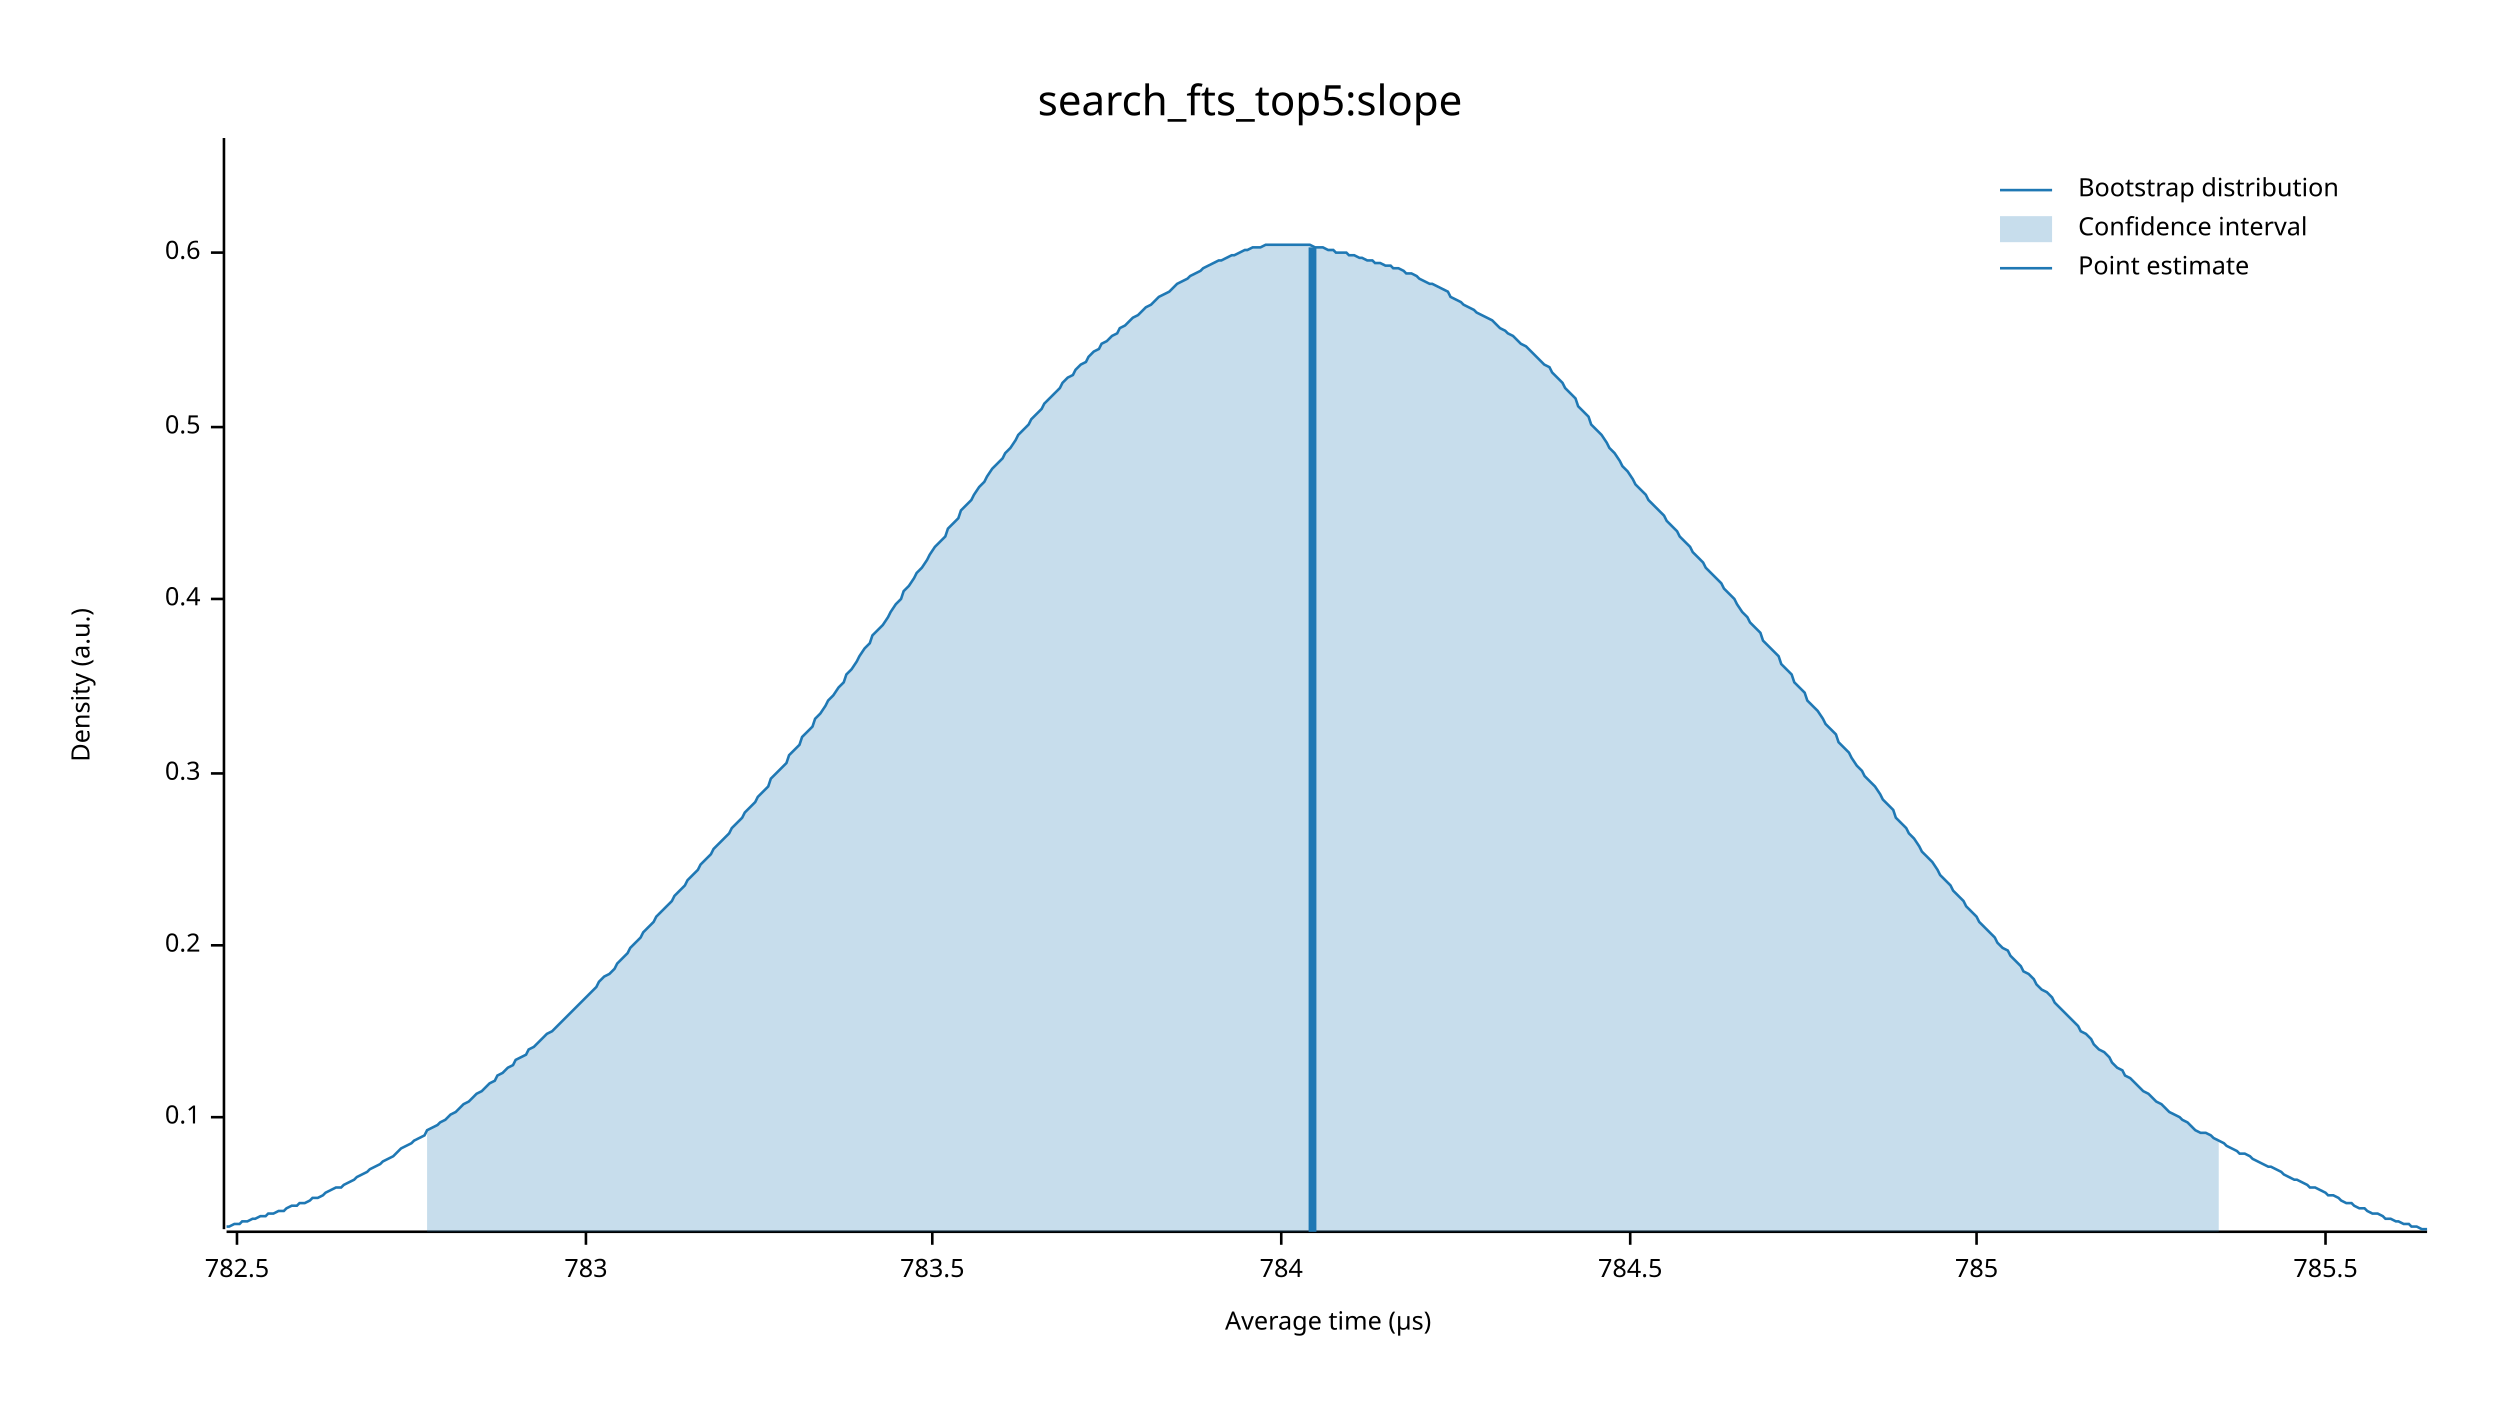
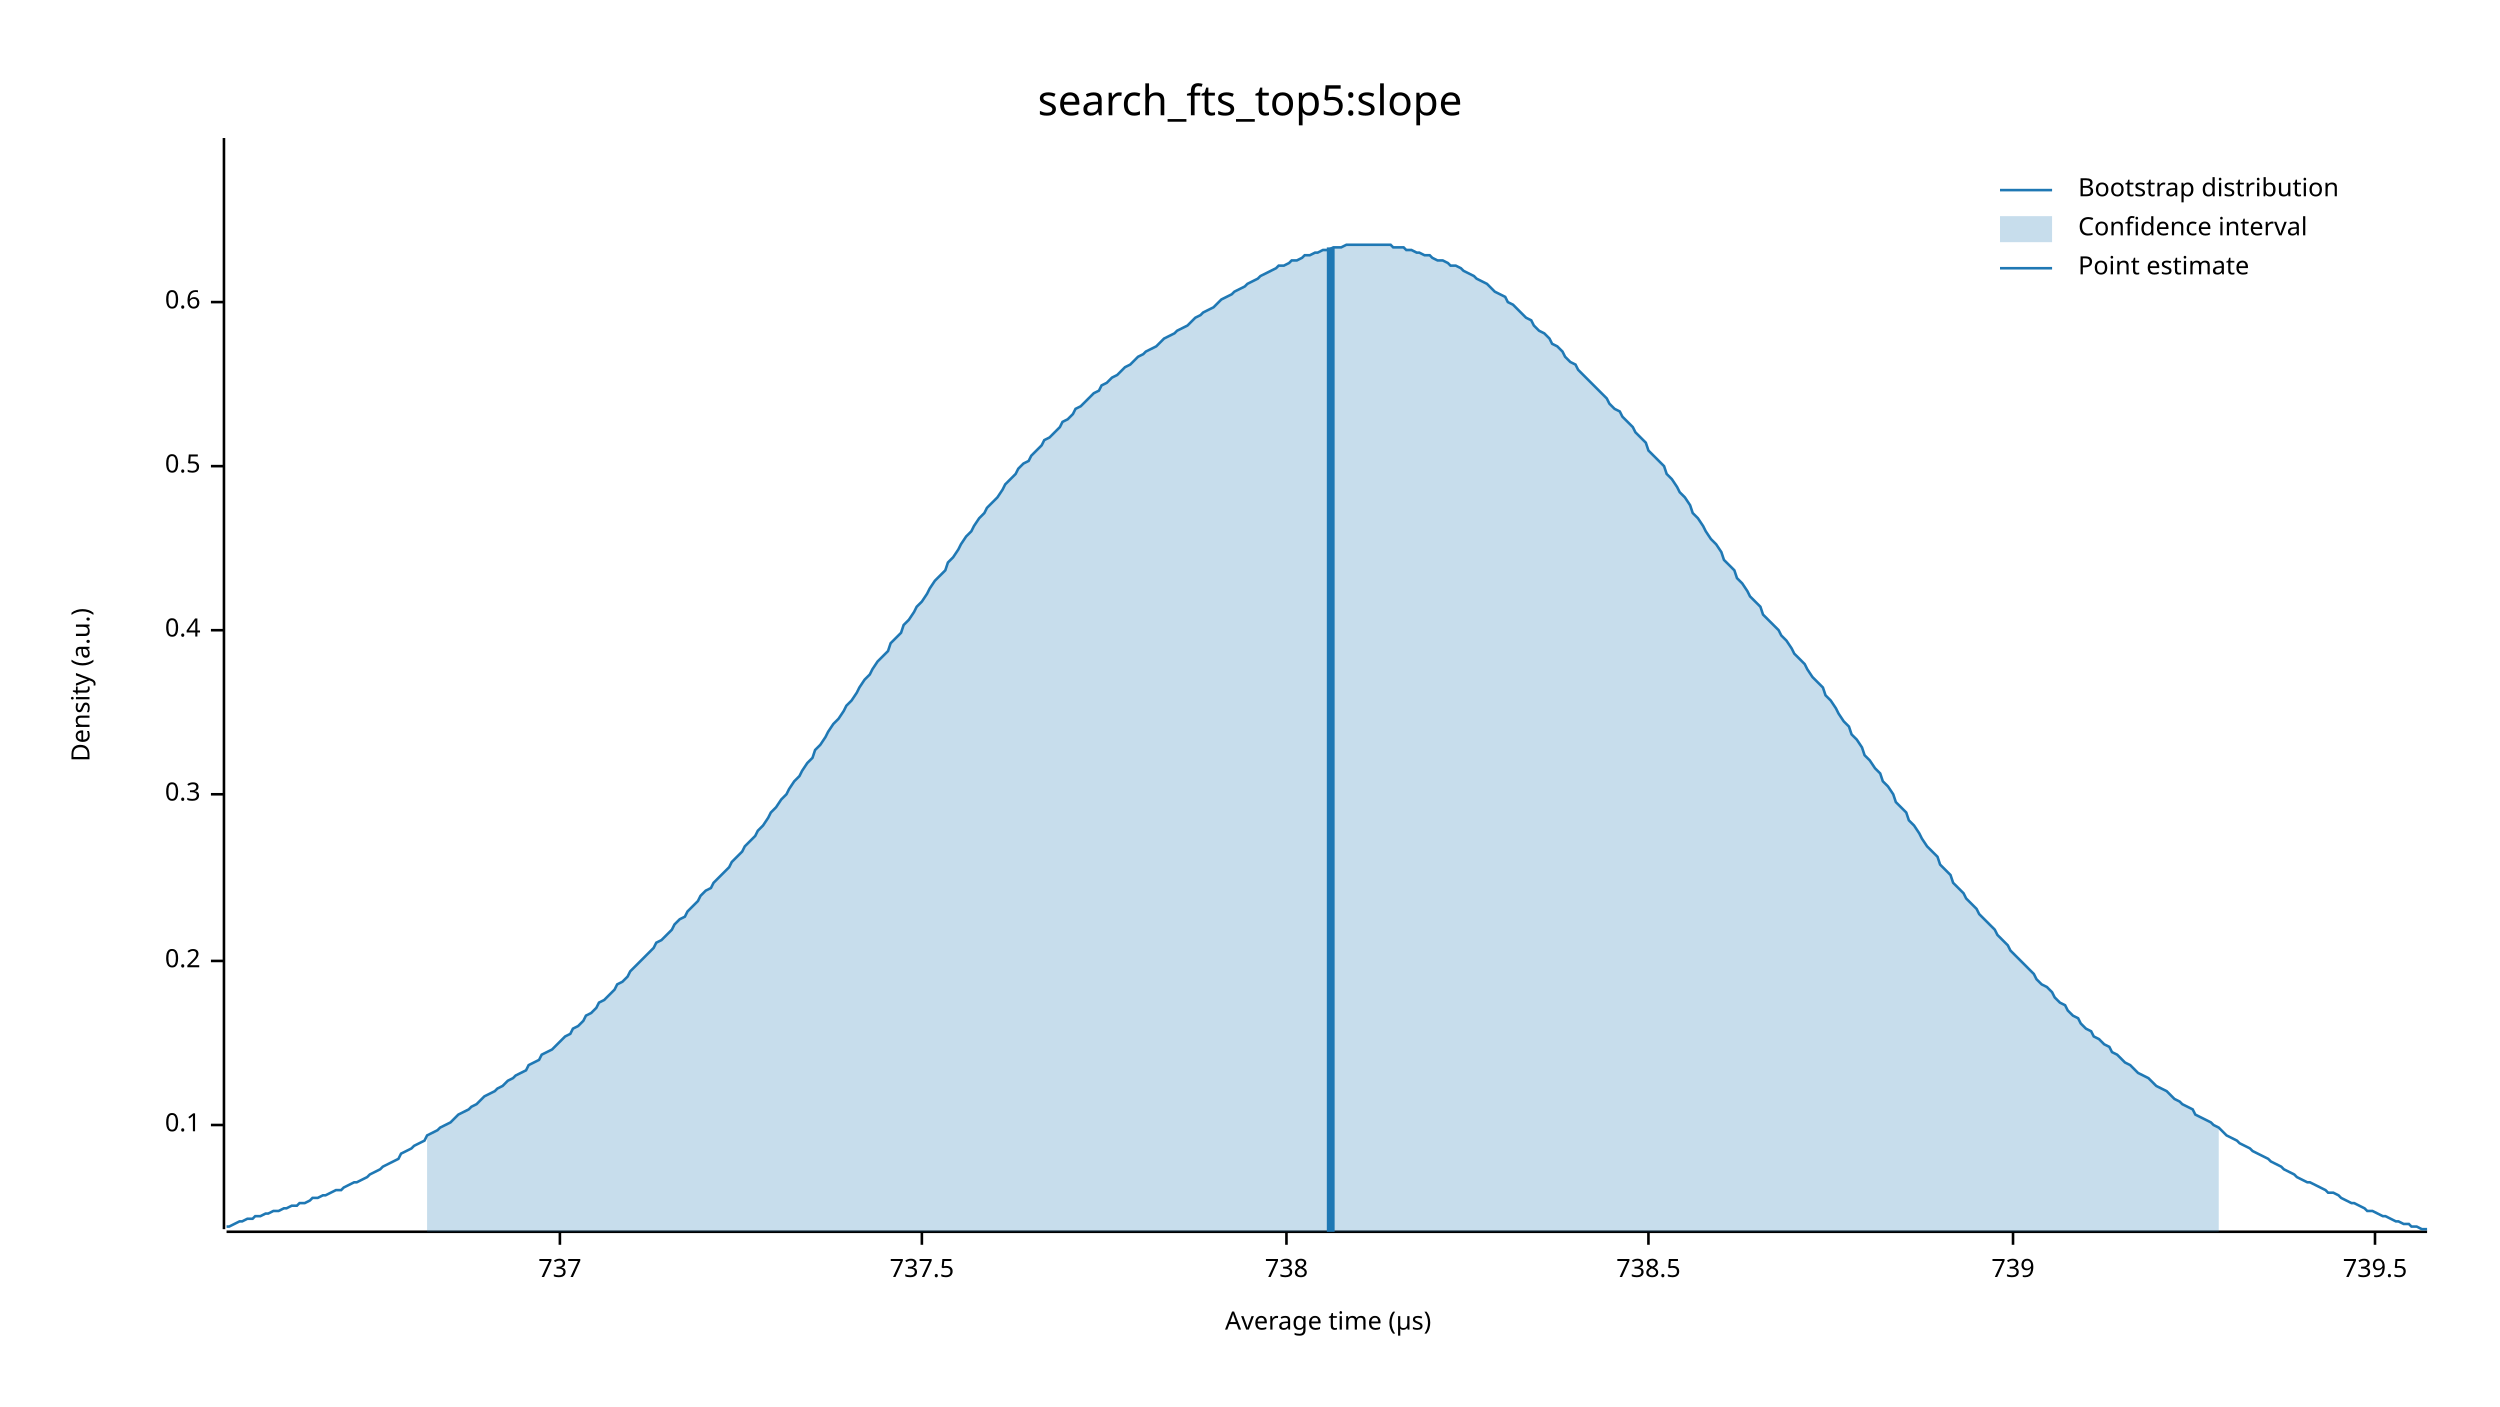
<svg xmlns="http://www.w3.org/2000/svg" width="960" height="540" viewBox="0 0 960 540">
  <text x="480" y="32" dy="0.76em" text-anchor="middle" font-family="sans-serif" font-size="16.129" opacity="1" fill="#000000">
search_fts_top5:slope
</text>
  <text x="27" y="263" dy="0.76em" text-anchor="middle" font-family="sans-serif" font-size="9.677" opacity="1" fill="#000000" transform="rotate(270, 27, 263)">
Density (a.u.)
</text>
  <text x="510" y="513" dy="-0.5ex" text-anchor="middle" font-family="sans-serif" font-size="9.677" opacity="1" fill="#000000">
Average time (µs)
</text>
  <polyline fill="none" opacity="1" stroke="#000000" stroke-width="1" points="86,53 86,472 " />
-   <text x="77" y="429" dy="0.5ex" text-anchor="end" font-family="sans-serif" font-size="9.677" opacity="1" fill="#000000">
+   <text x="77" y="432" dy="0.5ex" text-anchor="end" font-family="sans-serif" font-size="9.677" opacity="1" fill="#000000">
0.1
</text>
-   <polyline fill="none" opacity="1" stroke="#000000" stroke-width="1" points="81,429 86,429 " />
-   <text x="77" y="363" dy="0.5ex" text-anchor="end" font-family="sans-serif" font-size="9.677" opacity="1" fill="#000000">
+   <polyline fill="none" opacity="1" stroke="#000000" stroke-width="1" points="81,432 86,432 " />
+   <text x="77" y="369" dy="0.5ex" text-anchor="end" font-family="sans-serif" font-size="9.677" opacity="1" fill="#000000">
0.2
</text>
-   <polyline fill="none" opacity="1" stroke="#000000" stroke-width="1" points="81,363 86,363 " />
-   <text x="77" y="297" dy="0.5ex" text-anchor="end" font-family="sans-serif" font-size="9.677" opacity="1" fill="#000000">
+   <polyline fill="none" opacity="1" stroke="#000000" stroke-width="1" points="81,369 86,369 " />
+   <text x="77" y="305" dy="0.5ex" text-anchor="end" font-family="sans-serif" font-size="9.677" opacity="1" fill="#000000">
0.3
</text>
-   <polyline fill="none" opacity="1" stroke="#000000" stroke-width="1" points="81,297 86,297 " />
-   <text x="77" y="230" dy="0.5ex" text-anchor="end" font-family="sans-serif" font-size="9.677" opacity="1" fill="#000000">
+   <polyline fill="none" opacity="1" stroke="#000000" stroke-width="1" points="81,305 86,305 " />
+   <text x="77" y="242" dy="0.5ex" text-anchor="end" font-family="sans-serif" font-size="9.677" opacity="1" fill="#000000">
0.4
</text>
-   <polyline fill="none" opacity="1" stroke="#000000" stroke-width="1" points="81,230 86,230 " />
-   <text x="77" y="164" dy="0.5ex" text-anchor="end" font-family="sans-serif" font-size="9.677" opacity="1" fill="#000000">
+   <polyline fill="none" opacity="1" stroke="#000000" stroke-width="1" points="81,242 86,242 " />
+   <text x="77" y="179" dy="0.5ex" text-anchor="end" font-family="sans-serif" font-size="9.677" opacity="1" fill="#000000">
0.5
</text>
-   <polyline fill="none" opacity="1" stroke="#000000" stroke-width="1" points="81,164 86,164 " />
-   <text x="77" y="97" dy="0.5ex" text-anchor="end" font-family="sans-serif" font-size="9.677" opacity="1" fill="#000000">
+   <polyline fill="none" opacity="1" stroke="#000000" stroke-width="1" points="81,179 86,179 " />
+   <text x="77" y="116" dy="0.5ex" text-anchor="end" font-family="sans-serif" font-size="9.677" opacity="1" fill="#000000">
0.6
</text>
-   <polyline fill="none" opacity="1" stroke="#000000" stroke-width="1" points="81,97 86,97 " />
+   <polyline fill="none" opacity="1" stroke="#000000" stroke-width="1" points="81,116 86,116 " />
  <polyline fill="none" opacity="1" stroke="#000000" stroke-width="1" points="87,473 932,473 " />
-   <text x="91" y="483" dy="0.76em" text-anchor="middle" font-family="sans-serif" font-size="9.677" opacity="1" fill="#000000">
- 782.5
+   <text x="215" y="483" dy="0.76em" text-anchor="middle" font-family="sans-serif" font-size="9.677" opacity="1" fill="#000000">
+ 737
</text>
-   <polyline fill="none" opacity="1" stroke="#000000" stroke-width="1" points="91,473 91,478 " />
-   <text x="225" y="483" dy="0.76em" text-anchor="middle" font-family="sans-serif" font-size="9.677" opacity="1" fill="#000000">
- 783
+   <polyline fill="none" opacity="1" stroke="#000000" stroke-width="1" points="215,473 215,478 " />
+   <text x="354" y="483" dy="0.76em" text-anchor="middle" font-family="sans-serif" font-size="9.677" opacity="1" fill="#000000">
+ 737.5
</text>
-   <polyline fill="none" opacity="1" stroke="#000000" stroke-width="1" points="225,473 225,478 " />
-   <text x="358" y="483" dy="0.76em" text-anchor="middle" font-family="sans-serif" font-size="9.677" opacity="1" fill="#000000">
- 783.5
+   <polyline fill="none" opacity="1" stroke="#000000" stroke-width="1" points="354,473 354,478 " />
+   <text x="494" y="483" dy="0.76em" text-anchor="middle" font-family="sans-serif" font-size="9.677" opacity="1" fill="#000000">
+ 738
</text>
-   <polyline fill="none" opacity="1" stroke="#000000" stroke-width="1" points="358,473 358,478 " />
-   <text x="492" y="483" dy="0.76em" text-anchor="middle" font-family="sans-serif" font-size="9.677" opacity="1" fill="#000000">
- 784
+   <polyline fill="none" opacity="1" stroke="#000000" stroke-width="1" points="494,473 494,478 " />
+   <text x="633" y="483" dy="0.76em" text-anchor="middle" font-family="sans-serif" font-size="9.677" opacity="1" fill="#000000">
+ 738.5
</text>
-   <polyline fill="none" opacity="1" stroke="#000000" stroke-width="1" points="492,473 492,478 " />
-   <text x="626" y="483" dy="0.76em" text-anchor="middle" font-family="sans-serif" font-size="9.677" opacity="1" fill="#000000">
- 784.5
+   <polyline fill="none" opacity="1" stroke="#000000" stroke-width="1" points="633,473 633,478 " />
+   <text x="773" y="483" dy="0.76em" text-anchor="middle" font-family="sans-serif" font-size="9.677" opacity="1" fill="#000000">
+ 739
</text>
-   <polyline fill="none" opacity="1" stroke="#000000" stroke-width="1" points="626,473 626,478 " />
-   <text x="759" y="483" dy="0.76em" text-anchor="middle" font-family="sans-serif" font-size="9.677" opacity="1" fill="#000000">
- 785
+   <polyline fill="none" opacity="1" stroke="#000000" stroke-width="1" points="773,473 773,478 " />
+   <text x="912" y="483" dy="0.76em" text-anchor="middle" font-family="sans-serif" font-size="9.677" opacity="1" fill="#000000">
+ 739.5
</text>
-   <polyline fill="none" opacity="1" stroke="#000000" stroke-width="1" points="759,473 759,478 " />
-   <text x="893" y="483" dy="0.76em" text-anchor="middle" font-family="sans-serif" font-size="9.677" opacity="1" fill="#000000">
- 785.5
- </text>
-   <polyline fill="none" opacity="1" stroke="#000000" stroke-width="1" points="893,473 893,478 " />
-   <polyline fill="none" opacity="1" stroke="#1F78B4" stroke-width="1" points="87,471 88,471 90,470 92,470 93,469 95,469 97,468 98,468 100,467 102,467 103,466 105,466 107,465 109,465 110,464 112,463 114,463 115,462 117,462 119,461 120,460 122,460 124,459 125,458 127,457 129,456 131,456 132,455 134,454 136,453 137,452 139,451 141,450 142,449 144,448 146,447 147,446 149,445 151,444 153,442 154,441 156,440 158,439 159,438 161,437 163,436 164,434 166,433 168,432 169,431 171,430 173,428 175,427 176,426 178,424 180,423 181,422 183,420 185,419 186,418 188,416 190,415 191,413 193,412 195,410 197,409 198,407 200,406 202,405 203,403 205,402 207,400 208,399 210,397 212,396 214,394 215,393 217,391 219,389 220,388 222,386 224,384 225,383 227,381 229,379 230,377 232,375 234,374 236,372 237,370 239,368 241,366 242,364 244,362 246,360 247,358 249,356 251,354 252,352 254,350 256,348 258,346 259,344 261,342 263,340 264,338 266,336 268,334 269,332 271,330 273,328 274,326 276,324 278,322 280,320 281,318 283,316 285,314 286,312 288,310 290,308 291,306 293,304 295,302 296,299 298,297 300,295 302,293 303,290 305,288 307,286 308,283 310,281 312,279 313,276 315,274 317,271 318,269 320,267 322,264 324,262 325,259 327,257 329,254 330,252 332,249 334,247 335,244 337,242 339,240 341,237 342,235 344,232 346,230 347,227 349,225 351,222 352,220 354,218 356,215 357,213 359,210 361,208 363,206 364,203 366,201 368,199 369,196 371,194 373,192 374,190 376,187 378,185 379,183 381,180 383,178 385,176 386,174 388,172 390,169 391,167 393,165 395,163 396,161 398,159 400,157 401,155 403,153 405,151 407,149 408,147 410,145 412,144 413,142 415,140 417,139 418,137 420,135 422,134 423,132 425,131 427,129 429,128 430,126 432,125 434,123 435,122 437,121 439,119 440,118 442,117 444,115 445,114 447,113 449,112 451,110 452,109 454,108 456,107 457,106 459,105 461,104 462,103 464,102 466,101 468,100 469,100 471,99 473,98 474,98 476,97 478,96 479,96 481,95 483,95 484,95 486,94 488,94 490,94 491,94 493,94 495,94 496,94 498,94 500,94 501,94 503,94 505,95 506,95 508,95 510,96 512,96 513,97 515,97 517,97 518,98 520,98 522,99 523,99 525,100 527,100 528,101 530,101 532,102 534,102 535,103 537,103 539,104 540,105 542,105 544,106 545,107 547,108 549,109 550,109 552,110 554,111 556,112 557,114 559,115 561,116 562,117 564,118 566,119 567,120 569,121 571,122 573,123 574,124 576,126 578,127 579,128 581,129 583,131 584,132 586,133 588,135 589,136 591,138 593,140 595,141 596,143 598,145 600,147 601,149 603,151 605,153 606,156 608,158 610,160 611,163 613,165 615,167 617,170 618,172 620,174 622,177 623,179 625,181 627,184 628,186 630,188 632,190 633,192 635,194 637,196 639,198 640,200 642,202 644,204 645,206 647,208 649,210 650,212 652,214 654,216 655,218 657,220 659,222 661,224 662,226 664,228 666,230 667,232 669,235 671,237 672,239 674,241 676,243 677,246 679,248 681,250 683,252 684,255 686,257 688,259 689,262 691,264 693,266 694,269 696,271 698,273 700,276 701,278 703,280 705,282 706,285 708,287 710,289 711,291 713,294 715,296 716,298 718,300 720,302 722,305 723,307 725,309 727,311 728,314 730,316 732,318 733,320 735,322 737,325 738,327 740,329 742,331 744,334 745,336 747,338 749,340 750,342 752,344 754,346 755,348 757,350 759,352 760,354 762,356 764,358 766,360 767,362 769,364 771,365 772,367 774,369 776,371 777,373 779,374 781,376 782,378 784,380 786,381 788,383 789,385 791,387 793,389 794,390 796,392 798,394 799,396 801,397 803,399 804,401 806,403 808,404 810,406 811,408 813,410 815,411 816,413 818,414 820,416 821,417 823,419 825,420 827,422 828,423 830,424 832,426 833,427 835,428 837,429 838,430 840,431 842,433 843,434 845,435 847,435 849,436 850,437 852,438 854,439 855,440 857,441 859,442 860,443 862,443 864,444 865,445 867,446 869,447 871,448 872,448 874,449 876,450 877,451 879,452 881,453 882,453 884,454 886,455 887,456 889,456 891,457 893,458 894,459 896,459 898,460 899,461 901,462 903,462 904,463 906,464 908,464 909,465 911,466 913,466 915,467 916,468 918,468 920,469 921,469 923,470 925,470 926,471 928,471 930,472 932,472 " />
-   <polygon opacity="0.25" fill="#1F78B4" points="164,434 166,433 168,432 169,431 171,430 173,428 175,427 176,426 178,424 180,423 181,422 183,420 185,419 186,418 188,416 190,415 191,413 193,412 195,410 197,409 198,407 200,406 202,405 203,403 205,402 207,400 208,399 210,397 212,396 214,394 215,393 217,391 219,389 220,388 222,386 224,384 225,383 227,381 229,379 230,377 232,375 234,374 236,372 237,370 239,368 241,366 242,364 244,362 246,360 247,358 249,356 251,354 252,352 254,350 256,348 258,346 259,344 261,342 263,340 264,338 266,336 268,334 269,332 271,330 273,328 274,326 276,324 278,322 280,320 281,318 283,316 285,314 286,312 288,310 290,308 291,306 293,304 295,302 296,299 298,297 300,295 302,293 303,290 305,288 307,286 308,283 310,281 312,279 313,276 315,274 317,271 318,269 320,267 322,264 324,262 325,259 327,257 329,254 330,252 332,249 334,247 335,244 337,242 339,240 341,237 342,235 344,232 346,230 347,227 349,225 351,222 352,220 354,218 356,215 357,213 359,210 361,208 363,206 364,203 366,201 368,199 369,196 371,194 373,192 374,190 376,187 378,185 379,183 381,180 383,178 385,176 386,174 388,172 390,169 391,167 393,165 395,163 396,161 398,159 400,157 401,155 403,153 405,151 407,149 408,147 410,145 412,144 413,142 415,140 417,139 418,137 420,135 422,134 423,132 425,131 427,129 429,128 430,126 432,125 434,123 435,122 437,121 439,119 440,118 442,117 444,115 445,114 447,113 449,112 451,110 452,109 454,108 456,107 457,106 459,105 461,104 462,103 464,102 466,101 468,100 469,100 471,99 473,98 474,98 476,97 478,96 479,96 481,95 483,95 484,95 486,94 488,94 490,94 491,94 493,94 495,94 496,94 498,94 500,94 501,94 503,94 505,95 506,95 508,95 510,96 512,96 513,97 515,97 517,97 518,98 520,98 522,99 523,99 525,100 527,100 528,101 530,101 532,102 534,102 535,103 537,103 539,104 540,105 542,105 544,106 545,107 547,108 549,109 550,109 552,110 554,111 556,112 557,114 559,115 561,116 562,117 564,118 566,119 567,120 569,121 571,122 573,123 574,124 576,126 578,127 579,128 581,129 583,131 584,132 586,133 588,135 589,136 591,138 593,140 595,141 596,143 598,145 600,147 601,149 603,151 605,153 606,156 608,158 610,160 611,163 613,165 615,167 617,170 618,172 620,174 622,177 623,179 625,181 627,184 628,186 630,188 632,190 633,192 635,194 637,196 639,198 640,200 642,202 644,204 645,206 647,208 649,210 650,212 652,214 654,216 655,218 657,220 659,222 661,224 662,226 664,228 666,230 667,232 669,235 671,237 672,239 674,241 676,243 677,246 679,248 681,250 683,252 684,255 686,257 688,259 689,262 691,264 693,266 694,269 696,271 698,273 700,276 701,278 703,280 705,282 706,285 708,287 710,289 711,291 713,294 715,296 716,298 718,300 720,302 722,305 723,307 725,309 727,311 728,314 730,316 732,318 733,320 735,322 737,325 738,327 740,329 742,331 744,334 745,336 747,338 749,340 750,342 752,344 754,346 755,348 757,350 759,352 760,354 762,356 764,358 766,360 767,362 769,364 771,365 772,367 774,369 776,371 777,373 779,374 781,376 782,378 784,380 786,381 788,383 789,385 791,387 793,389 794,390 796,392 798,394 799,396 801,397 803,399 804,401 806,403 808,404 810,406 811,408 813,410 815,411 816,413 818,414 820,416 821,417 823,419 825,420 827,422 828,423 830,424 832,426 833,427 835,428 837,429 838,430 840,431 842,433 843,434 845,435 847,435 849,436 850,437 852,438 852,473 164,473 " />
-   <polyline fill="none" opacity="1" stroke="#1F78B4" stroke-width="3" points="504,473 504,95 " />
+   <polyline fill="none" opacity="1" stroke="#000000" stroke-width="1" points="912,473 912,478 " />
+   <polyline fill="none" opacity="1" stroke="#1F78B4" stroke-width="1" points="87,471 88,471 90,470 92,469 93,469 95,468 97,468 98,467 100,467 102,466 103,466 105,465 107,465 109,464 110,464 112,463 114,463 115,462 117,462 119,461 120,460 122,460 124,459 125,459 127,458 129,457 131,457 132,456 134,455 136,454 137,454 139,453 141,452 142,451 144,450 146,449 147,448 149,447 151,446 153,445 154,443 156,442 158,441 159,440 161,439 163,438 164,436 166,435 168,434 169,433 171,432 173,431 175,429 176,428 178,427 180,426 181,425 183,424 185,422 186,421 188,420 190,419 191,418 193,417 195,415 197,414 198,413 200,412 202,411 203,409 205,408 207,407 208,405 210,404 212,403 214,401 215,400 217,398 219,397 220,395 222,394 224,392 225,390 227,389 229,387 230,385 232,384 234,382 236,380 237,378 239,377 241,375 242,373 244,371 246,369 247,368 249,366 251,364 252,362 254,361 256,359 258,357 259,355 261,353 263,352 264,350 266,348 268,346 269,344 271,342 273,341 274,339 276,337 278,335 280,333 281,331 283,329 285,327 286,325 288,323 290,321 291,319 293,317 295,314 296,312 298,310 300,307 302,305 303,303 305,300 307,298 308,296 310,293 312,291 313,288 315,286 317,283 318,281 320,278 322,276 324,273 325,271 327,269 329,266 330,264 332,261 334,259 335,257 337,254 339,252 341,250 342,247 344,245 346,243 347,240 349,238 351,235 352,233 354,231 356,228 357,226 359,223 361,221 363,219 364,216 366,214 368,211 369,209 371,206 373,204 374,202 376,199 378,197 379,195 381,193 383,191 385,188 386,186 388,184 390,182 391,180 393,178 395,177 396,175 398,173 400,171 401,169 403,168 405,166 407,164 408,162 410,161 412,159 413,157 415,156 417,154 418,153 420,151 422,150 423,148 425,147 427,145 429,144 430,143 432,141 434,140 435,139 437,137 439,136 440,135 442,134 444,133 445,132 447,130 449,129 451,128 452,127 454,126 456,125 457,124 459,122 461,121 462,120 464,119 466,118 468,116 469,115 471,114 473,113 474,112 476,111 478,110 479,109 481,108 483,107 484,106 486,105 488,104 490,103 491,102 493,102 495,101 496,100 498,100 500,99 501,98 503,98 505,97 506,97 508,96 510,96 512,95 513,95 515,95 517,94 518,94 520,94 522,94 523,94 525,94 527,94 528,94 530,94 532,94 534,94 535,95 537,95 539,95 540,96 542,96 544,97 545,97 547,98 549,98 550,99 552,100 554,100 556,101 557,102 559,102 561,103 562,104 564,105 566,106 567,107 569,108 571,109 573,111 574,112 576,113 578,114 579,116 581,117 583,119 584,120 586,122 588,123 589,125 591,127 593,128 595,130 596,132 598,133 600,135 601,137 603,139 605,140 606,142 608,144 610,146 611,147 613,149 615,151 617,153 618,155 620,157 622,158 623,160 625,162 627,164 628,166 630,168 632,170 633,173 635,175 637,177 639,179 640,182 642,184 644,187 645,189 647,191 649,194 650,197 652,199 654,202 655,204 657,207 659,209 661,212 662,215 664,217 666,219 667,222 669,224 671,227 672,229 674,231 676,233 677,236 679,238 681,240 683,242 684,244 686,246 688,249 689,251 691,253 693,255 694,257 696,260 698,262 700,264 701,267 703,269 705,272 706,274 708,277 710,279 711,282 713,284 715,287 716,290 718,292 720,295 722,297 723,300 725,302 727,305 728,308 730,310 732,312 733,315 735,317 737,320 738,322 740,325 742,327 744,329 745,332 747,334 749,336 750,339 752,341 754,343 755,345 757,347 759,349 760,351 762,353 764,355 766,357 767,359 769,361 771,363 772,365 774,367 776,369 777,370 779,372 781,374 782,376 784,378 786,379 788,381 789,383 791,385 793,386 794,388 796,390 798,391 799,393 801,395 803,396 804,398 806,399 808,401 810,402 811,404 813,405 815,407 816,408 818,409 820,411 821,412 823,413 825,414 827,416 828,417 830,418 832,419 833,420 835,422 837,423 838,424 840,425 842,426 843,428 845,429 847,430 849,431 850,432 852,433 854,435 855,436 857,437 859,438 860,439 862,440 864,441 865,442 867,443 869,444 871,445 872,446 874,447 876,448 877,449 879,450 881,451 882,452 884,453 886,454 887,454 889,455 891,456 893,457 894,458 896,458 898,459 899,460 901,461 903,462 904,462 906,463 908,464 909,465 911,465 913,466 915,467 916,467 918,468 920,469 921,469 923,470 925,470 926,471 928,471 930,472 932,472 " />
+   <polygon opacity="0.25" fill="#1F78B4" points="164,436 166,435 168,434 169,433 171,432 173,431 175,429 176,428 178,427 180,426 181,425 183,424 185,422 186,421 188,420 190,419 191,418 193,417 195,415 197,414 198,413 200,412 202,411 203,409 205,408 207,407 208,405 210,404 212,403 214,401 215,400 217,398 219,397 220,395 222,394 224,392 225,390 227,389 229,387 230,385 232,384 234,382 236,380 237,378 239,377 241,375 242,373 244,371 246,369 247,368 249,366 251,364 252,362 254,361 256,359 258,357 259,355 261,353 263,352 264,350 266,348 268,346 269,344 271,342 273,341 274,339 276,337 278,335 280,333 281,331 283,329 285,327 286,325 288,323 290,321 291,319 293,317 295,314 296,312 298,310 300,307 302,305 303,303 305,300 307,298 308,296 310,293 312,291 313,288 315,286 317,283 318,281 320,278 322,276 324,273 325,271 327,269 329,266 330,264 332,261 334,259 335,257 337,254 339,252 341,250 342,247 344,245 346,243 347,240 349,238 351,235 352,233 354,231 356,228 357,226 359,223 361,221 363,219 364,216 366,214 368,211 369,209 371,206 373,204 374,202 376,199 378,197 379,195 381,193 383,191 385,188 386,186 388,184 390,182 391,180 393,178 395,177 396,175 398,173 400,171 401,169 403,168 405,166 407,164 408,162 410,161 412,159 413,157 415,156 417,154 418,153 420,151 422,150 423,148 425,147 427,145 429,144 430,143 432,141 434,140 435,139 437,137 439,136 440,135 442,134 444,133 445,132 447,130 449,129 451,128 452,127 454,126 456,125 457,124 459,122 461,121 462,120 464,119 466,118 468,116 469,115 471,114 473,113 474,112 476,111 478,110 479,109 481,108 483,107 484,106 486,105 488,104 490,103 491,102 493,102 495,101 496,100 498,100 500,99 501,98 503,98 505,97 506,97 508,96 510,96 512,95 513,95 515,95 517,94 518,94 520,94 522,94 523,94 525,94 527,94 528,94 530,94 532,94 534,94 535,95 537,95 539,95 540,96 542,96 544,97 545,97 547,98 549,98 550,99 552,100 554,100 556,101 557,102 559,102 561,103 562,104 564,105 566,106 567,107 569,108 571,109 573,111 574,112 576,113 578,114 579,116 581,117 583,119 584,120 586,122 588,123 589,125 591,127 593,128 595,130 596,132 598,133 600,135 601,137 603,139 605,140 606,142 608,144 610,146 611,147 613,149 615,151 617,153 618,155 620,157 622,158 623,160 625,162 627,164 628,166 630,168 632,170 633,173 635,175 637,177 639,179 640,182 642,184 644,187 645,189 647,191 649,194 650,197 652,199 654,202 655,204 657,207 659,209 661,212 662,215 664,217 666,219 667,222 669,224 671,227 672,229 674,231 676,233 677,236 679,238 681,240 683,242 684,244 686,246 688,249 689,251 691,253 693,255 694,257 696,260 698,262 700,264 701,267 703,269 705,272 706,274 708,277 710,279 711,282 713,284 715,287 716,290 718,292 720,295 722,297 723,300 725,302 727,305 728,308 730,310 732,312 733,315 735,317 737,320 738,322 740,325 742,327 744,329 745,332 747,334 749,336 750,339 752,341 754,343 755,345 757,347 759,349 760,351 762,353 764,355 766,357 767,359 769,361 771,363 772,365 774,367 776,369 777,370 779,372 781,374 782,376 784,378 786,379 788,381 789,383 791,385 793,386 794,388 796,390 798,391 799,393 801,395 803,396 804,398 806,399 808,401 810,402 811,404 813,405 815,407 816,408 818,409 820,411 821,412 823,413 825,414 827,416 828,417 830,418 832,419 833,420 835,422 837,423 838,424 840,425 842,426 843,428 845,429 847,430 849,431 850,432 852,433 852,473 164,473 " />
+   <polyline fill="none" opacity="1" stroke="#1F78B4" stroke-width="3" points="511,473 511,95 " />
  <text x="798" y="68" dy="0.76em" text-anchor="start" font-family="sans-serif" font-size="9.677" opacity="1" fill="#000000">
Bootstrap distribution
</text>
  <text x="798" y="83" dy="0.76em" text-anchor="start" font-family="sans-serif" font-size="9.677" opacity="1" fill="#000000">
Confidence interval
</text>
  <text x="798" y="98" dy="0.76em" text-anchor="start" font-family="sans-serif" font-size="9.677" opacity="1" fill="#000000">
Point estimate
</text>
  <polyline fill="none" opacity="1" stroke="#1F78B4" stroke-width="1" points="768,73 788,73 " />
  <rect x="768" y="83" width="20" height="10" opacity="0.25" fill="#1F78B4" stroke="none" />
  <polyline fill="none" opacity="1" stroke="#1F78B4" stroke-width="1" points="768,103 788,103 " />
</svg>
